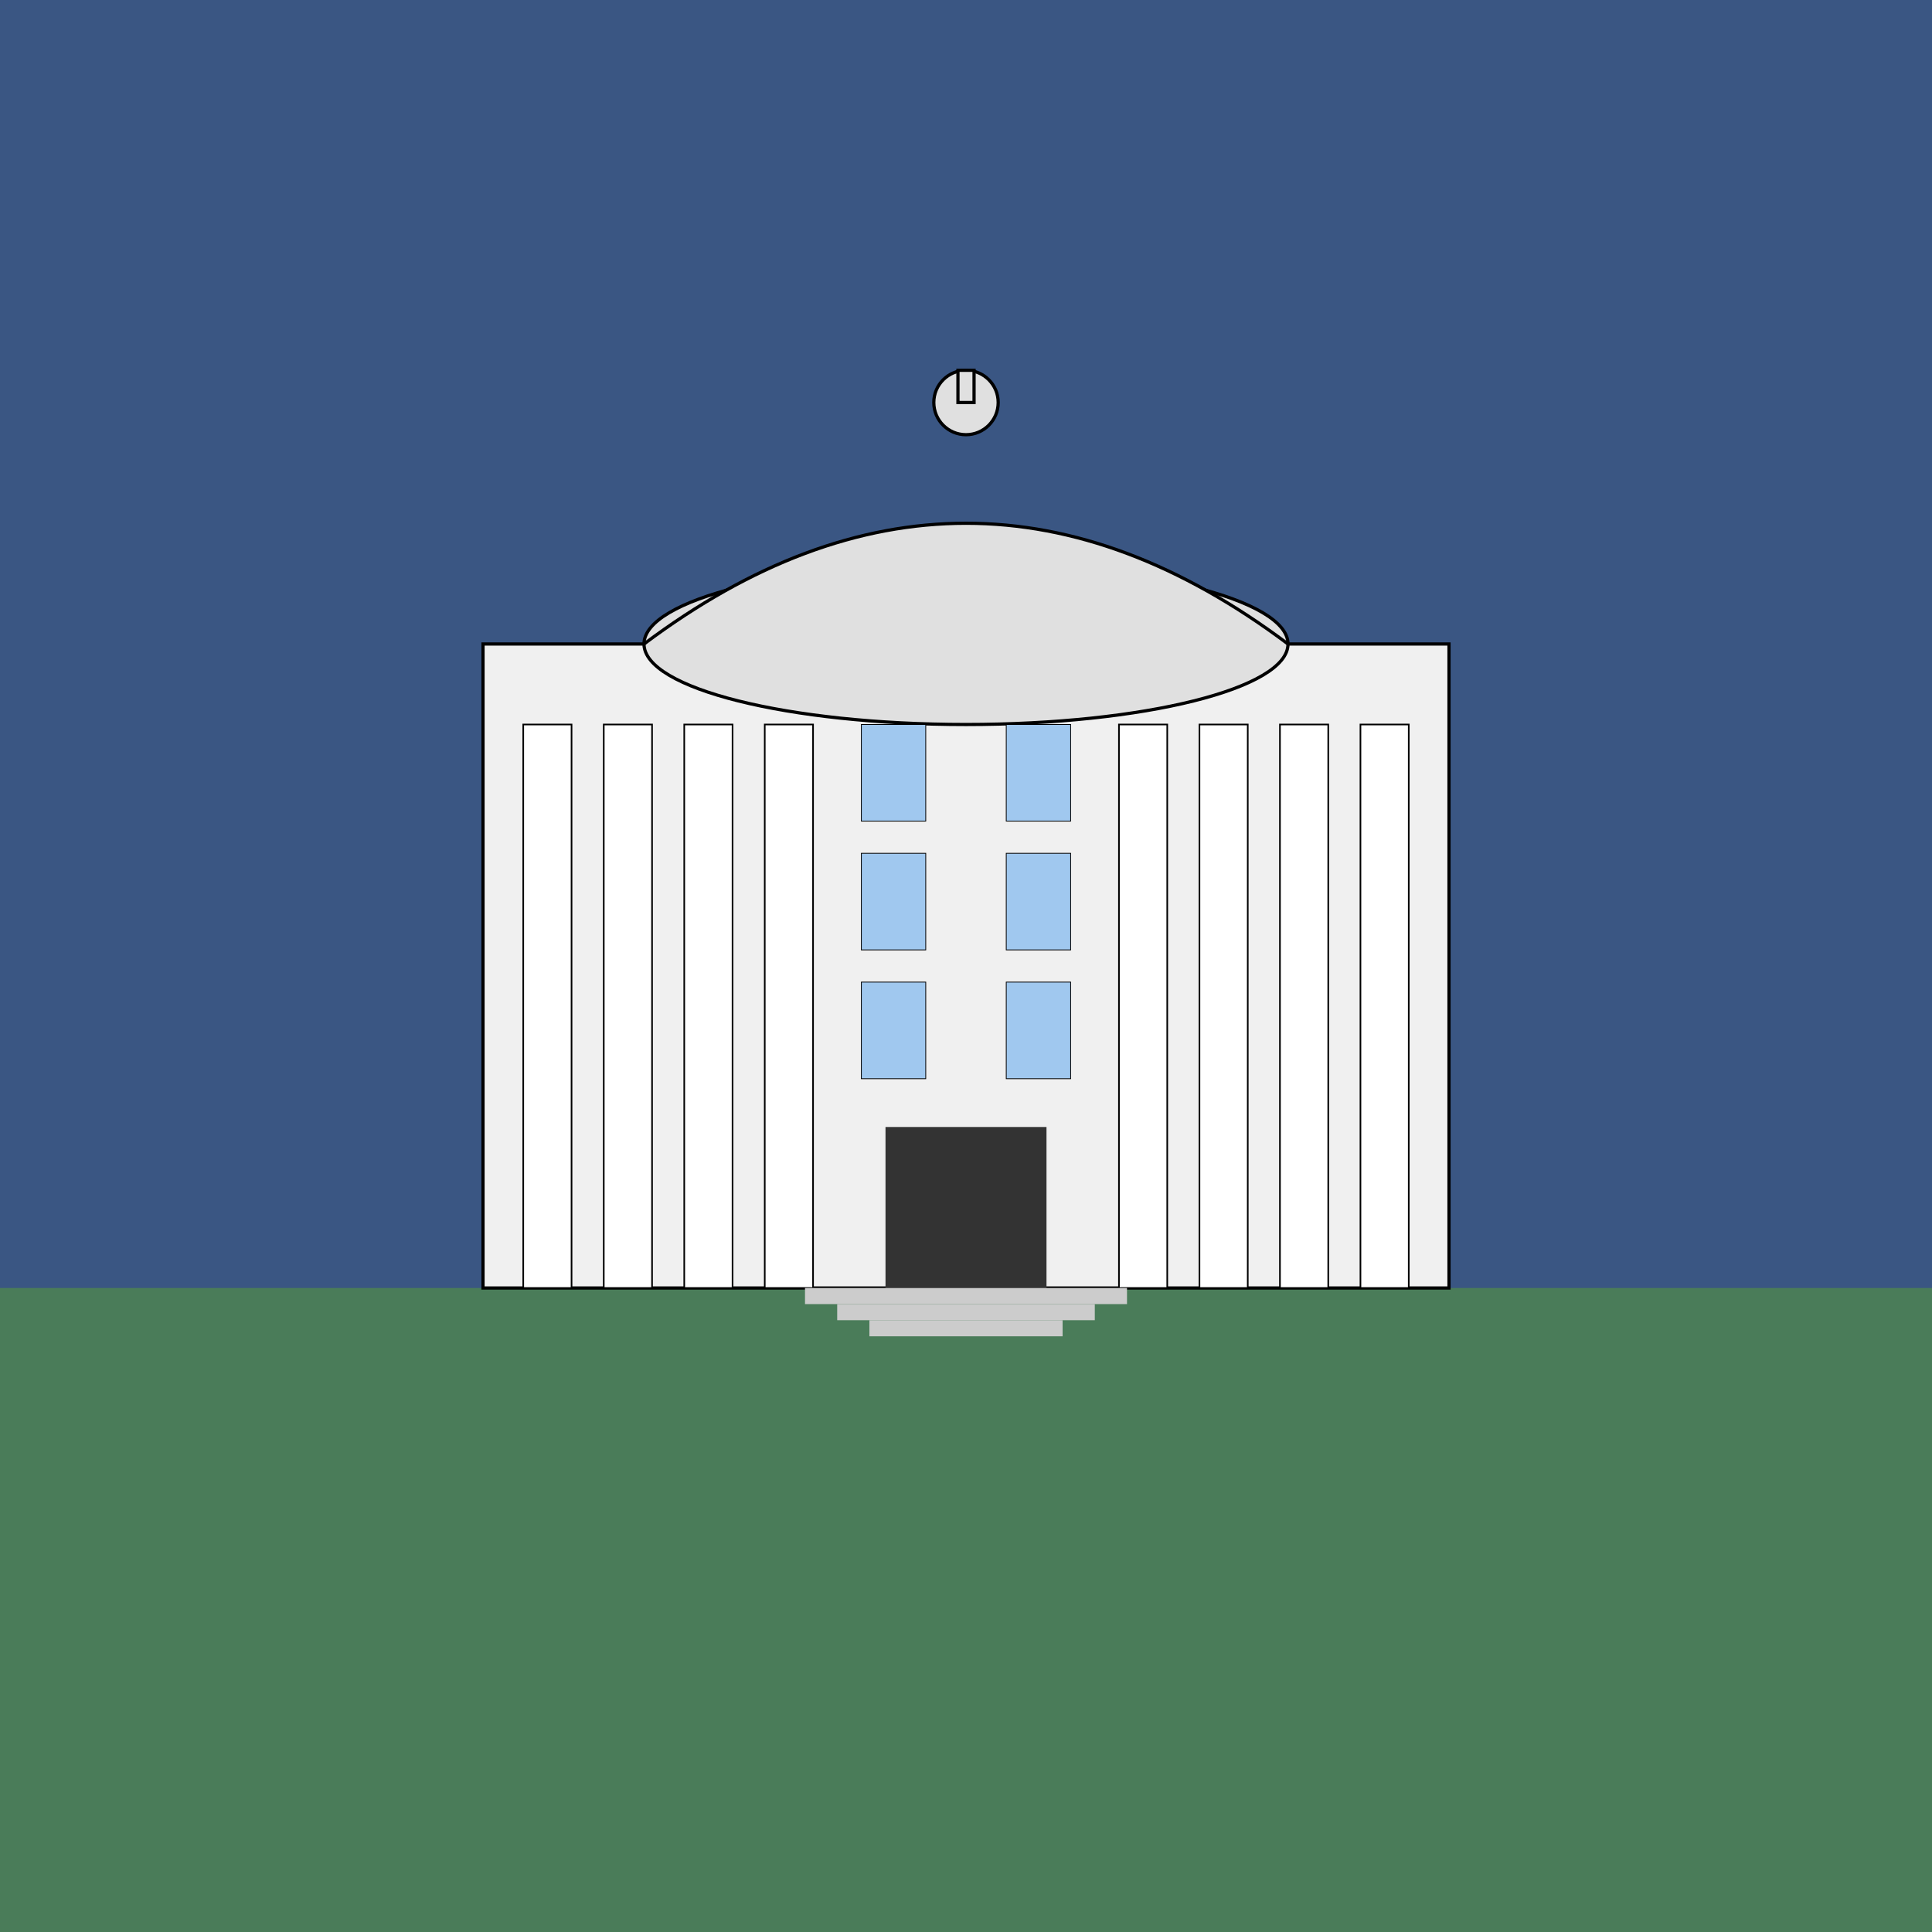
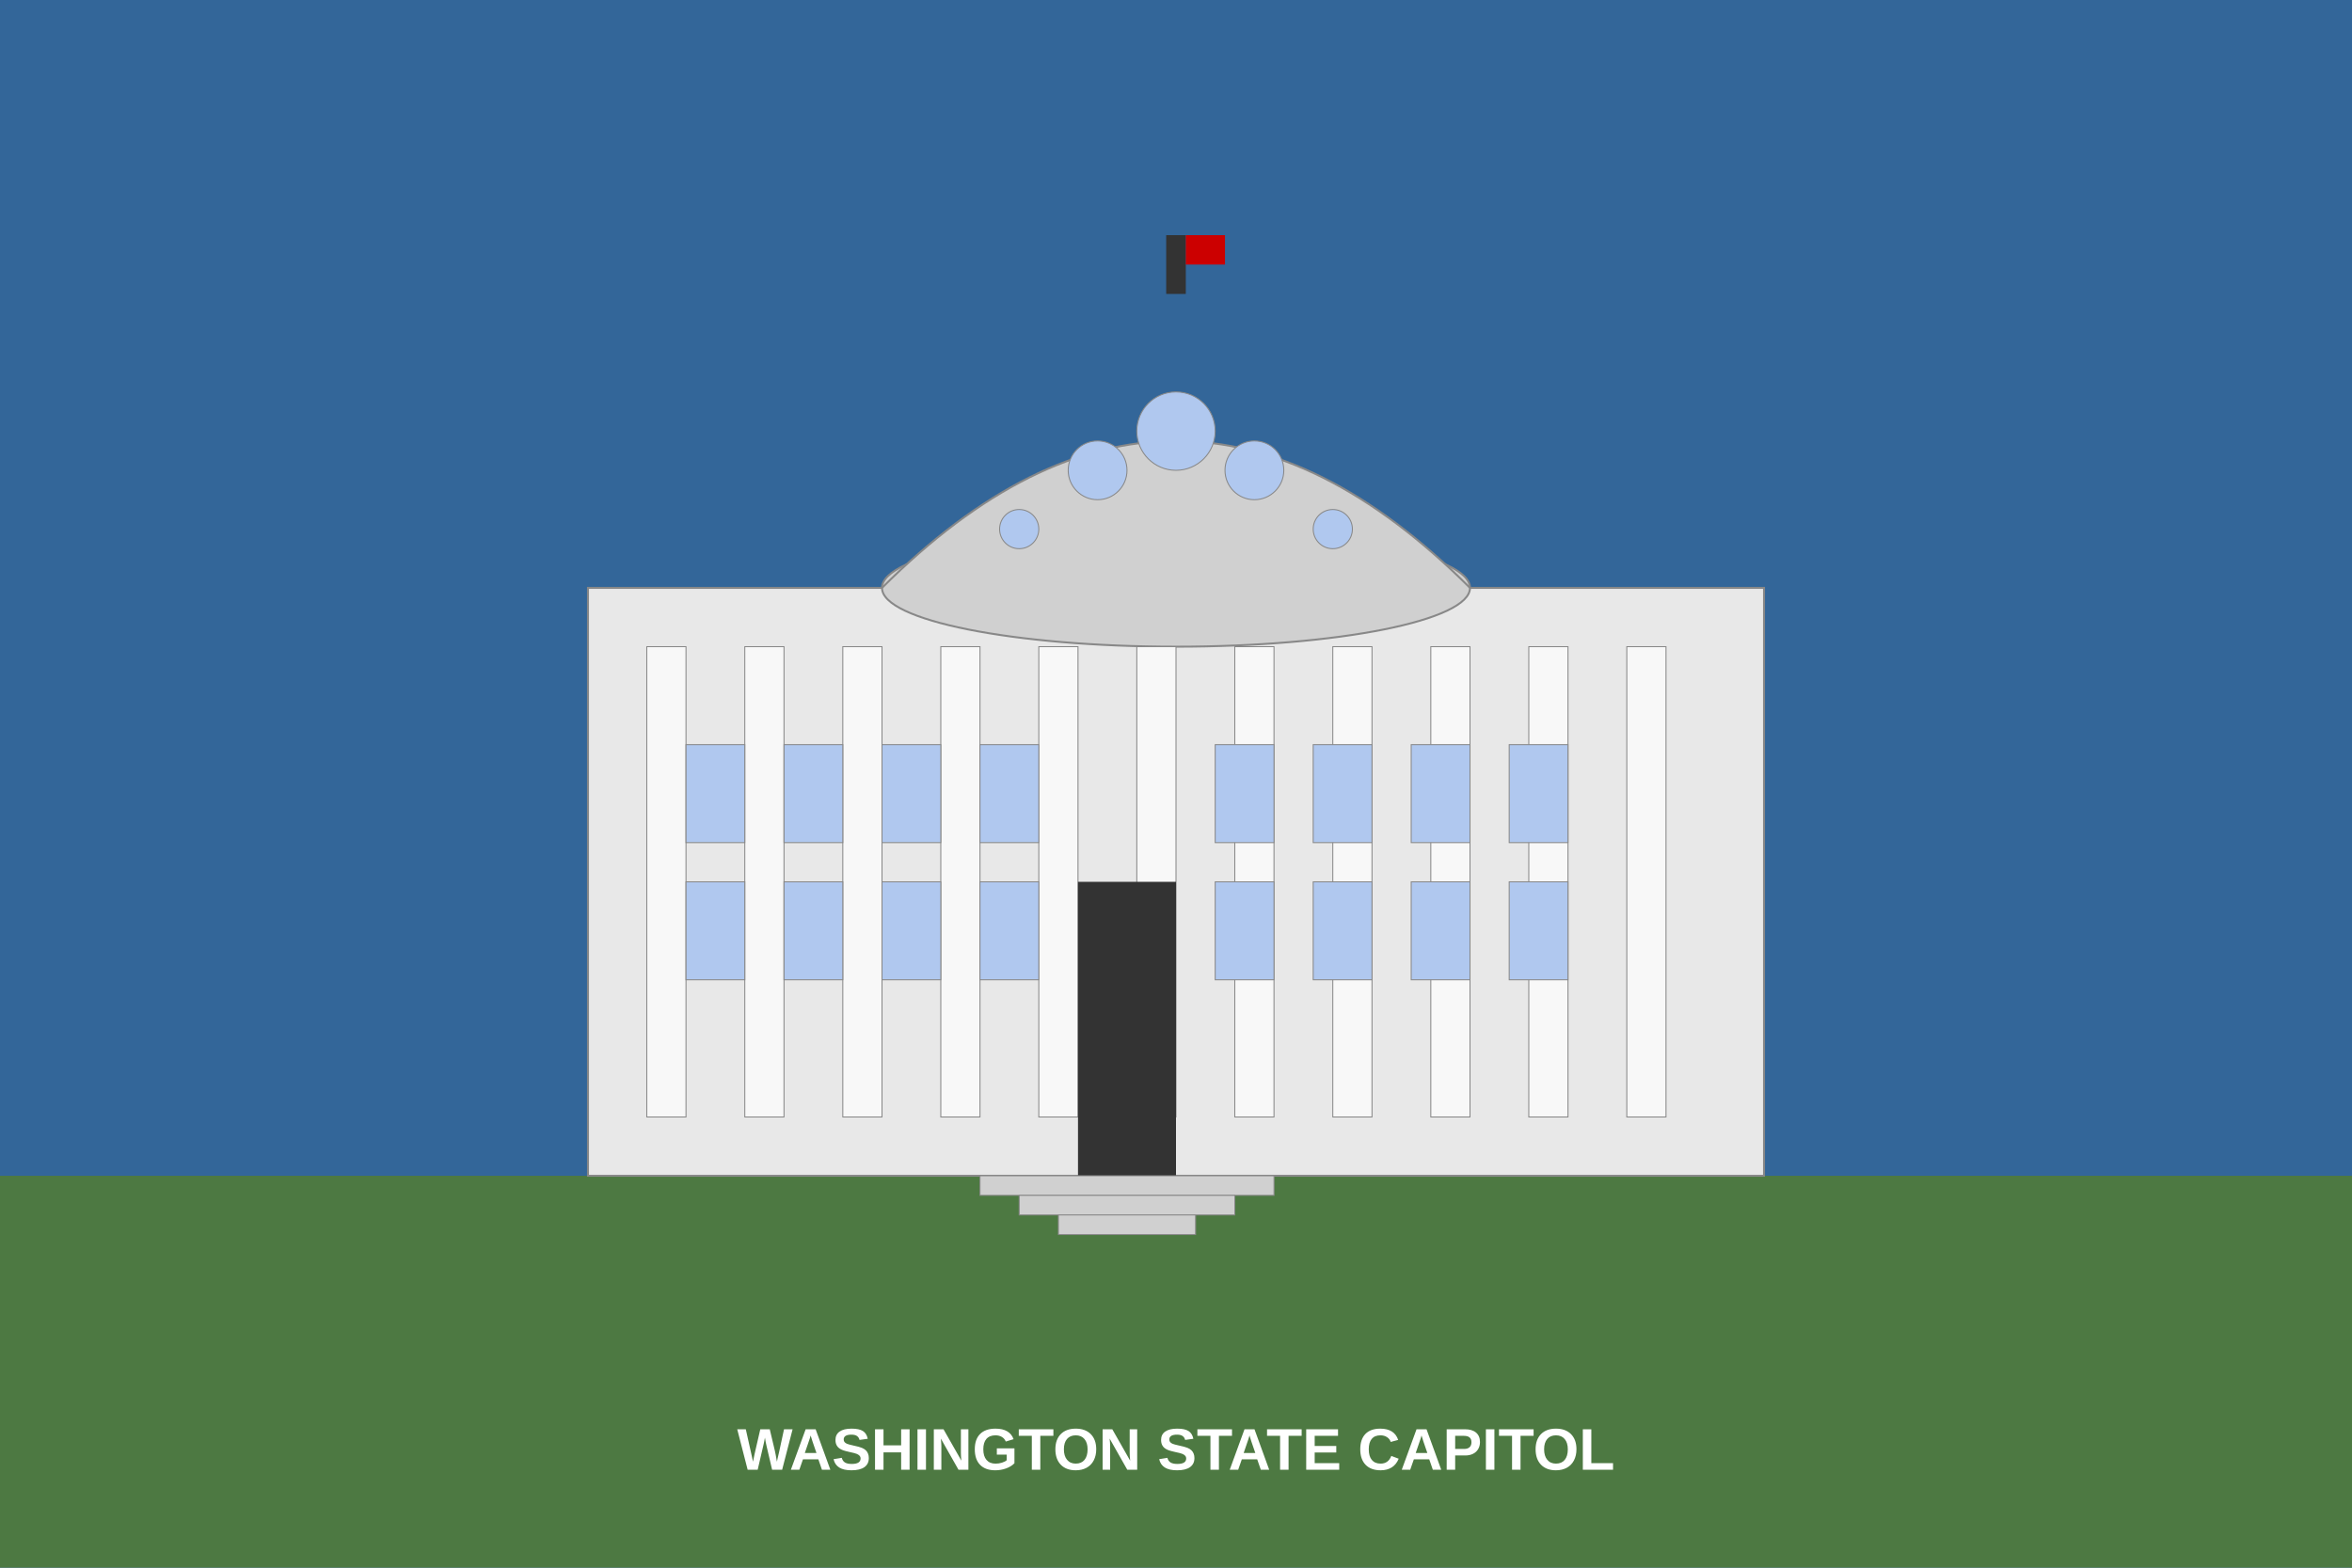
- <svg xmlns="http://www.w3.org/2000/svg" width="1200" height="1200" viewBox="0 0 1200 1200">
+ <svg xmlns="http://www.w3.org/2000/svg" width="1200" height="800" viewBox="0 0 1200 800">
  <style>
-     .building {fill:#f0f0f0; stroke:#000000; stroke-width:2;}
-     .dome {fill:#e0e0e0; stroke:#000000; stroke-width:2;}
-     .column {fill:#ffffff; stroke:#000000; stroke-width:1;}
-     .ground {fill:#4a7c59;}
-     .sky {fill:#3a5683;}
-     .window {fill:#a0c8ef; stroke:#000000; stroke-width:0.5;}
+     .building { fill: #e8e8e8; stroke: #888; stroke-width: 1; }
+     .dome { fill: #d0d0d0; stroke: #888; stroke-width: 1; }
+     .pillar { fill: #f8f8f8; stroke: #888; stroke-width: 0.5; }
+     .window { fill: #b0c8ef; stroke: #888; stroke-width: 0.5; }
+     .steps { fill: #d0d0d0; stroke: #888; stroke-width: 0.5; }
+     .ground { fill: #4d7942; }
+     .sky { fill: #336699; }
+     .text { font-family: Arial, sans-serif; font-weight: bold; }
  </style>
-   <rect class="sky" width="1200" height="1200" />
-   <rect class="ground" y="800" width="1200" height="400" />
-   <rect class="building" x="300" y="400" width="600" height="400" />
-   <ellipse class="dome" cx="600" cy="400" rx="200" ry="50" />
-   <path class="dome" d="M 400,400 Q 600,250 800,400" />
-   <circle class="dome" cx="600" cy="250" r="20" />
-   <rect class="dome" x="595" y="230" width="10" height="20" />
-   <rect class="column" x="325" y="450" width="30" height="350" />
-   <rect class="column" x="375" y="450" width="30" height="350" />
-   <rect class="column" x="425" y="450" width="30" height="350" />
-   <rect class="column" x="475" y="450" width="30" height="350" />
-   <rect class="column" x="695" y="450" width="30" height="350" />
-   <rect class="column" x="745" y="450" width="30" height="350" />
-   <rect class="column" x="795" y="450" width="30" height="350" />
-   <rect class="column" x="845" y="450" width="30" height="350" />
-   <rect class="window" x="535" y="450" width="40" height="60" />
-   <rect class="window" x="625" y="450" width="40" height="60" />
-   <rect class="window" x="535" y="530" width="40" height="60" />
-   <rect class="window" x="625" y="530" width="40" height="60" />
-   <rect class="window" x="535" y="610" width="40" height="60" />
-   <rect class="window" x="625" y="610" width="40" height="60" />
-   <rect x="550" y="700" width="100" height="100" fill="#333333" />
-   <rect x="500" y="800" width="200" height="10" fill="#cccccc" />
-   <rect x="520" y="810" width="160" height="10" fill="#cccccc" />
-   <rect x="540" y="820" width="120" height="10" fill="#cccccc" />
+   <rect class="sky" width="1200" height="800" />
+   <rect class="ground" y="600" width="1200" height="200" />
+   <rect class="building" x="300" y="300" width="600" height="300" />
+   <ellipse class="dome" cx="600" cy="300" rx="150" ry="30" />
+   <path class="dome" d="M 450,300 Q 600,150 750,300" fill="#d0d0d0" />
+   <rect x="595" y="120" width="10" height="30" fill="#333" />
+   <rect x="605" y="120" width="20" height="15" fill="#cc0000" />
+   <circle class="window" cx="600" cy="220" r="20" />
+   <circle class="window" cx="560" cy="240" r="15" />
+   <circle class="window" cx="640" cy="240" r="15" />
+   <circle class="window" cx="520" cy="270" r="10" />
+   <circle class="window" cx="680" cy="270" r="10" />
+   <rect class="pillar" x="330" y="330" width="20" height="240" />
+   <rect class="pillar" x="380" y="330" width="20" height="240" />
+   <rect class="pillar" x="430" y="330" width="20" height="240" />
+   <rect class="pillar" x="480" y="330" width="20" height="240" />
+   <rect class="pillar" x="530" y="330" width="20" height="240" />
+   <rect class="pillar" x="580" y="330" width="20" height="240" />
+   <rect class="pillar" x="630" y="330" width="20" height="240" />
+   <rect class="pillar" x="680" y="330" width="20" height="240" />
+   <rect class="pillar" x="730" y="330" width="20" height="240" />
+   <rect class="pillar" x="780" y="330" width="20" height="240" />
+   <rect class="pillar" x="830" y="330" width="20" height="240" />
+   <rect class="window" x="350" y="380" width="30" height="50" />
+   <rect class="window" x="400" y="380" width="30" height="50" />
+   <rect class="window" x="450" y="380" width="30" height="50" />
+   <rect class="window" x="500" y="380" width="30" height="50" />
+   <rect class="window" x="620" y="380" width="30" height="50" />
+   <rect class="window" x="670" y="380" width="30" height="50" />
+   <rect class="window" x="720" y="380" width="30" height="50" />
+   <rect class="window" x="770" y="380" width="30" height="50" />
+   <rect class="window" x="350" y="450" width="30" height="50" />
+   <rect class="window" x="400" y="450" width="30" height="50" />
+   <rect class="window" x="450" y="450" width="30" height="50" />
+   <rect class="window" x="500" y="450" width="30" height="50" />
+   <rect class="window" x="620" y="450" width="30" height="50" />
+   <rect class="window" x="670" y="450" width="30" height="50" />
+   <rect class="window" x="720" y="450" width="30" height="50" />
+   <rect class="window" x="770" y="450" width="30" height="50" />
+   <rect x="550" y="450" width="50" height="150" fill="#333" />
+   <rect class="steps" x="500" y="600" width="150" height="10" />
+   <rect class="steps" x="520" y="610" width="110" height="10" />
+   <rect class="steps" x="540" y="620" width="70" height="10" />
+   <text class="text" x="600" y="750" text-anchor="middle" fill="white" font-size="30">WASHINGTON STATE CAPITOL</text>
</svg>
